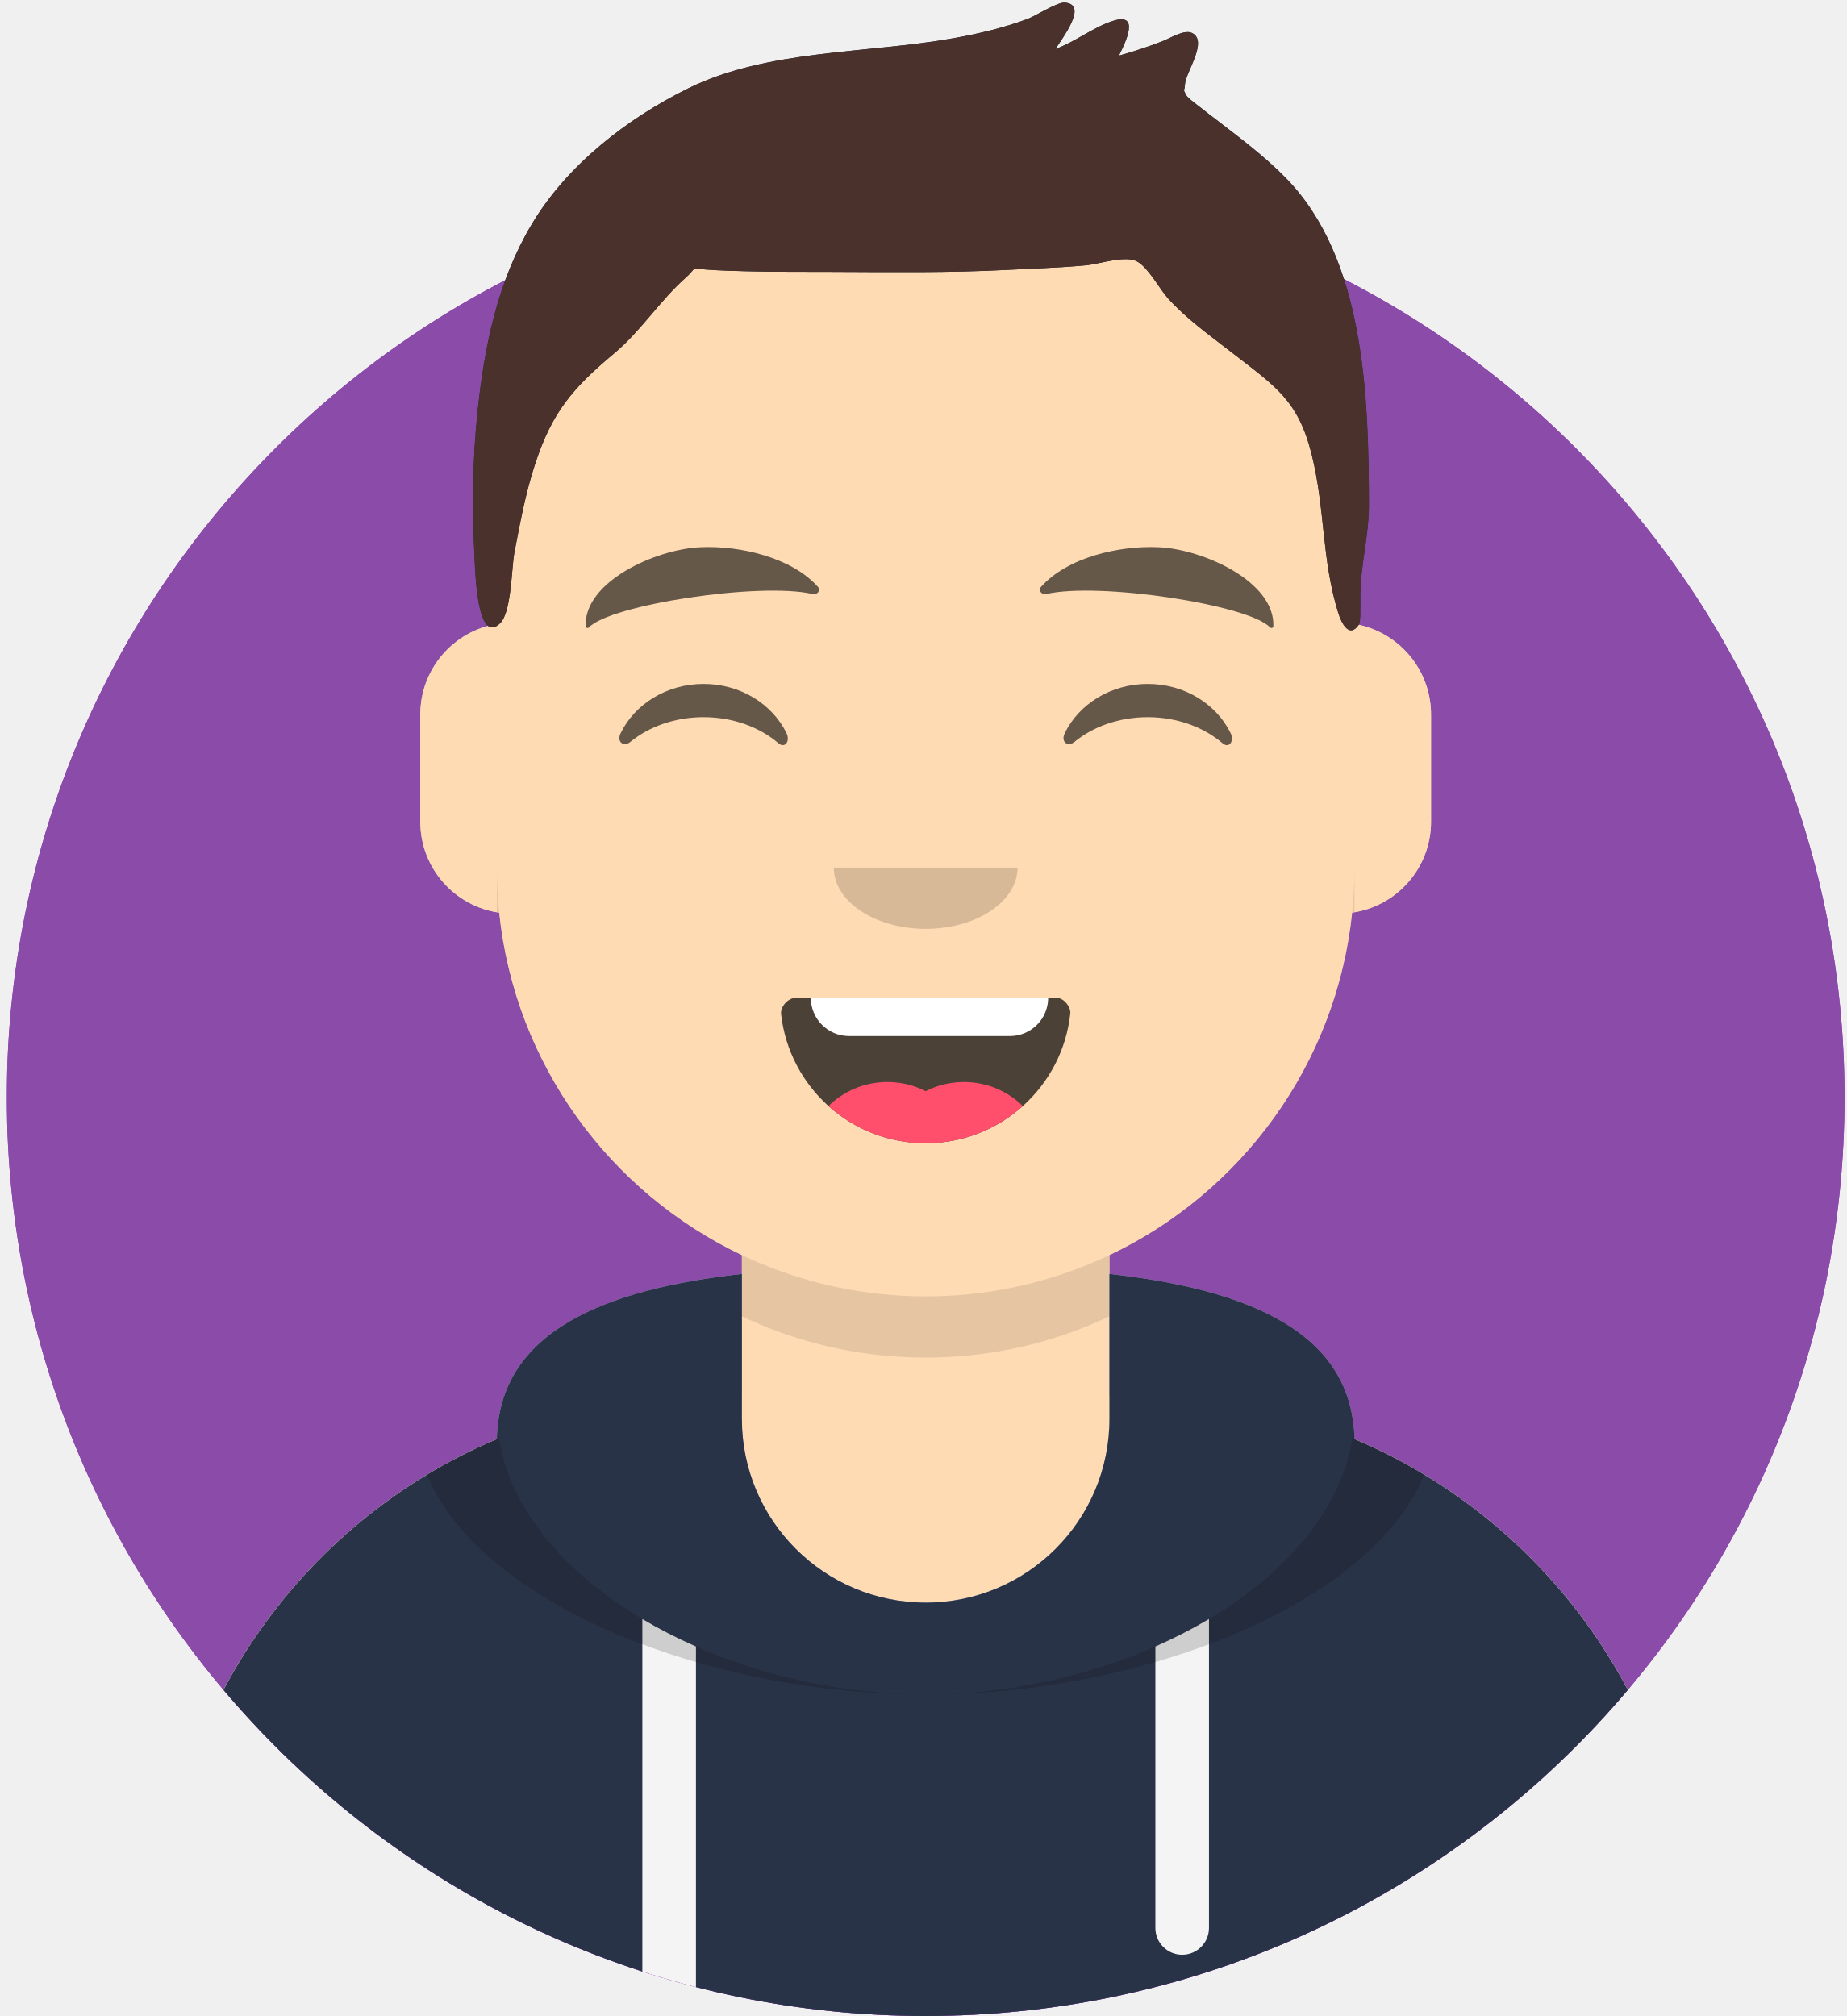
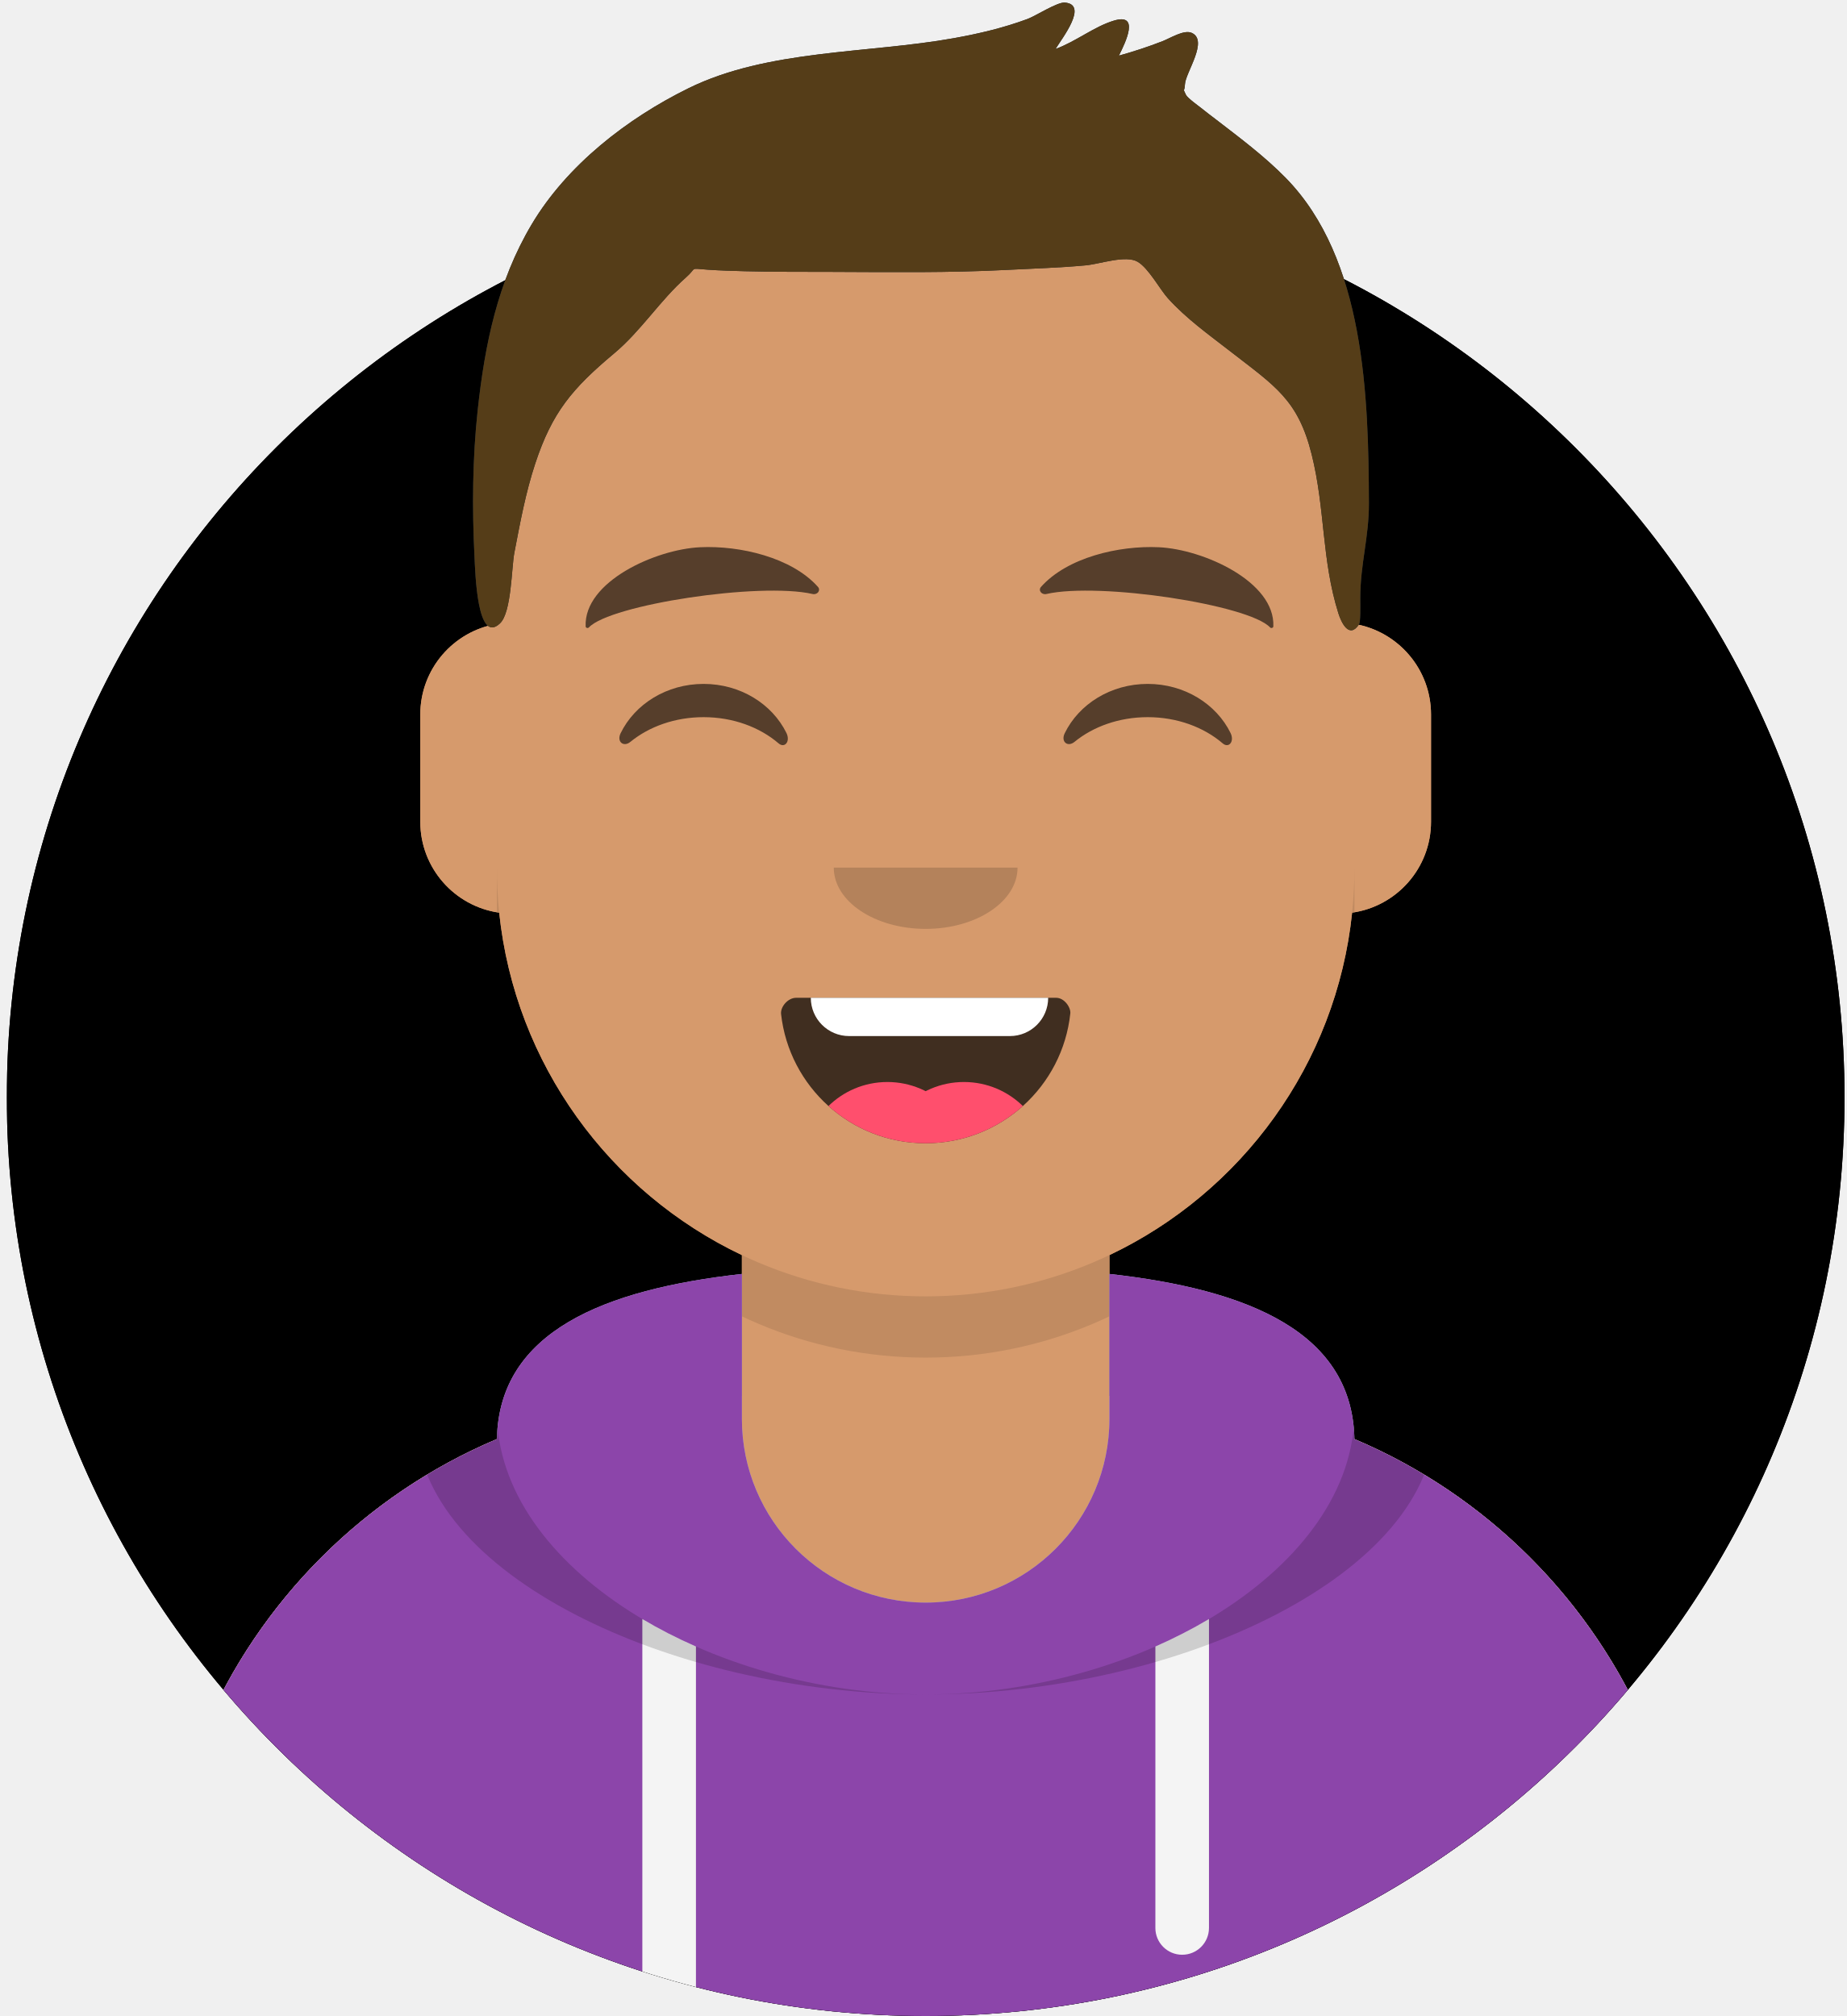
<svg xmlns="http://www.w3.org/2000/svg" xmlns:xlink="http://www.w3.org/1999/xlink" width="217px" height="237px" viewBox="0 0 217 237" version="1.1">
  <defs>
    <circle id="path-1" cx="108" cy="108" r="108" />
    <path d="M-3.19744231e-14,144 L-3.19744231e-14,-1.42108547e-14 L237.6,-1.42108547e-14 L237.6,144 L226.8,144 C226.8,203.647 178.447,252 118.8,252 C59.153,252 10.8,203.647 10.8,144 L10.8,144 L-3.19744231e-14,144 Z" id="path-3" />
    <path d="M90,0 C117.835,-5.11323436e-15 140.4,22.565 140.4,50.4 L140.401,55.949 C145.508,56.807 149.4,61.249 149.4,66.6 L149.4,79.2 C149.4,84.647 145.367,89.152 140.125,89.893 C138.265,107.718 127.114,122.78 111.601,130.149 L111.6,146.7 L115.2,146.7 C150.988,146.7 180,175.712 180,211.5 L180,219.6 L0,219.6 L0,211.5 C-4.38277231e-15,175.712 29.012,146.7 64.8,146.7 L68.4,146.7 L68.4,130.15 C52.886,122.78 41.735,107.718 39.875,89.893 C34.633,89.152 30.6,84.647 30.6,79.2 L30.6,66.6 C30.6,61.249 34.492,56.806 39.6,55.949 L39.6,50.4 C39.6,22.565 62.165,5.11323436e-15 90,0 Z" id="path-5" />
    <path d="M140.401,11.764 C156.691,13.587 169.2,18.597 169.2,31.569 L169.194,31.18 C192.467,41.01 208.8,64.047 208.8,90.9 L208.8,99 L28.8,99 L28.8,90.9 C28.8,64.047 45.133,41.01 68.406,31.18 C68.653,18.496 81.073,13.568 97.2,11.764 L97.2,28.8 C97.2,40.729 106.871,50.4 118.8,50.4 C130.729,50.4 140.4,40.729 140.4,28.8 L140.4,28.8 Z" id="path-7" />
    <path d="M31.606,13.615 C32.558,22.158 39.803,28.8 48.6,28.8 C57.424,28.8 64.687,22.117 65.603,13.536 C65.676,12.845 64.905,11.7 63.938,11.7 C50.534,11.7 40.264,11.7 33.378,11.7 C32.406,11.7 31.511,12.761 31.606,13.615 Z" id="path-9" />
    <rect id="path-11" x="0" y="0" width="237.6" height="252" />
    <path d="M118.135,20.928 C115.651,18.39 112.767,16.236 109.962,14.076 C109.343,13.6 108.715,13.135 108.109,12.641 C107.972,12.528 106.563,11.519 106.394,11.148 C105.988,10.254 106.224,10.95 106.28,9.884 C106.35,8.535 109.1,4.727 107.048,3.854 C106.146,3.47 104.536,4.492 103.67,4.83 C101.977,5.49 100.263,6.054 98.512,6.54 C99.351,4.869 100.95,1.524 97.944,2.419 C95.603,3.116 93.421,4.91 91.068,5.753 C91.847,4.477 94.96,0.523 92.147,0.302 C91.271,0.233 88.724,1.875 87.782,2.226 C84.959,3.275 82.075,3.953 79.111,4.487 C69.033,6.304 57.248,5.786 47.923,10.374 C40.735,13.911 33.636,19.4 29.484,26.389 C25.481,33.125 23.984,40.498 23.146,48.217 C22.532,53.882 22.482,59.738 22.769,65.424 C22.863,67.287 23.073,75.874 25.779,73.273 C27.127,71.978 27.117,66.745 27.457,64.974 C28.133,61.451 28.783,57.911 29.91,54.5 C31.895,48.49 34.238,45.687 39.184,41.547 C42.359,38.89 44.588,35.3 47.625,32.62 C48.99,31.416 47.949,31.542 50.143,31.7 C51.616,31.806 53.097,31.846 54.574,31.885 C57.99,31.974 61.412,31.951 64.829,31.963 C71.711,31.988 78.561,32.085 85.437,31.725 C88.492,31.565 91.556,31.478 94.603,31.195 C96.306,31.038 99.326,29.947 100.728,30.78 C102.01,31.543 103.342,34.034 104.263,35.054 C106.438,37.464 109.032,39.305 111.576,41.282 C116.881,45.403 119.559,46.98 121.17,53.421 C122.775,59.838 122.325,65.791 124.312,72.106 C124.662,73.217 125.586,75.13 126.726,73.415 C126.937,73.096 126.883,71.345 126.883,70.337 C126.883,66.27 127.913,63.218 127.9,59.123 C127.849,46.674 127.447,30.442 118.135,20.928 Z" id="path-13" />
  </defs>
  <g id="Website" stroke="none" stroke-width="1" fill="none" fill-rule="evenodd">
    <g id="mf-avatar" transform="translate(-10, -15)">
      <g id="Circle" transform="translate(10.8, 36)">
        <mask id="mask-2" fill="white">
          <use xlink:href="#path-1" />
        </mask>
-         <use id="Circle-Background" fill="#972dc2" xlink:href="#path-1" />
-         <g id="🖍-Circle-Color" mask="url(#mask-2)" fill="#8a4ca8">
+         <use id="Circle-Background" fill="#000" xlink:href="#path-1" />
+         <g id="🖍-Circle-Color" mask="url(#mask-2)" fill="#000">
          <rect id="🖍Color" x="0" y="0" width="216.445" height="216" />
        </g>
      </g>
      <mask id="mask-4" fill="white">
        <use xlink:href="#path-3" />
      </mask>
      <g id="Mask" />
      <g id="Avataaar" mask="url(#mask-4)">
        <g id="Body" transform="translate(28.8, 32.4)">
          <mask id="mask-6" fill="white">
            <use xlink:href="#path-5" />
          </mask>
-           <use fill="#D0C6AC" xlink:href="#path-5" />
-           <g id="Skin/👶🏻-05-Pale" mask="url(#mask-6)" fill="#FFDBB4">
+           <use fill="#D69A6C" xlink:href="#path-5" />
+           <g id="Skin/👶🏻-05-Pale" mask="url(#mask-6)" fill="#D69A6C">
            <g transform="translate(-28.8, 0)" id="Color">
              <rect x="0" y="0" width="238.384" height="220.355" />
            </g>
          </g>
          <path d="M39.6,84.6 C39.6,112.435 62.165,135 90,135 C117.835,135 140.4,112.435 140.4,84.6 L140.4,84.6 L140.4,91.8 C140.4,119.635 117.835,142.2 90,142.2 C62.165,142.2 39.6,119.635 39.6,91.8 Z" id="Neck-Shadow" fill-opacity="0.1" fill="#000000" mask="url(#mask-6)" />
        </g>
        <g id="Clothing/Hoodie" transform="translate(0, 153)">
          <mask id="mask-8" fill="white">
            <use xlink:href="#path-7" />
          </mask>
          <use id="Hoodie" fill="#B7C1DB" fill-rule="evenodd" xlink:href="#path-7" />
-           <g id="Color/Palette/Slate" mask="url(#mask-8)" fill="#293347" fill-rule="evenodd">
+           <g id="Color/Palette/Slate" mask="url(#mask-8)" fill="#8c45aa" fill-rule="evenodd">
            <rect id="🖍Color" x="0" y="0" width="238.491" height="99" />
          </g>
          <path d="M91.8,55.565 L91.8,99 L85.5,99 L85.499,52.335 C87.483,53.514 89.592,54.594 91.8,55.565 Z M152.101,52.334 L152.1,88.65 C152.1,90.39 150.69,91.8 148.95,91.8 C147.21,91.8 145.8,90.39 145.8,88.65 L145.801,55.565 C148.009,54.594 150.118,53.513 152.101,52.334 Z" id="Straps" fill="#F4F4F4" fill-rule="evenodd" mask="url(#mask-8)" />
          <path d="M155.733,11.451 C169.28,14.013 178.65,19.118 178.65,29.077 C178.65,46.818 148.916,61.2 118.8,61.2 C88.684,61.2 58.95,46.818 58.95,29.077 C58.95,19.118 68.32,14.013 81.867,11.451 C73.689,14.466 68.4,19.534 68.4,27.969 C68.4,46.322 93.439,61.2 118.8,61.2 C144.161,61.2 169.2,46.322 169.2,27.969 C169.2,19.71 164.13,14.679 156.241,11.642 Z" id="Shadow" fill-opacity="0.16" fill="#000000" fill-rule="evenodd" mask="url(#mask-8)" />
        </g>
        <g id="Face" transform="translate(68.4, 73.8)">
          <g id="Mouth/Smile" transform="translate(1.8, 46.8)">
            <mask id="mask-10" fill="white">
              <use xlink:href="#path-9" />
            </mask>
            <use id="Mouth" fill-opacity="0.7" fill="#000000" fill-rule="evenodd" xlink:href="#path-9" />
            <path d="M39.6,1.8 L58.5,1.8 C60.985,1.8 63,3.815 63,6.3 L63,11.7 C63,14.185 60.985,16.2 58.5,16.2 L39.6,16.2 C37.115,16.2 35.1,14.185 35.1,11.7 L35.1,6.3 C35.1,3.815 37.115,1.8 39.6,1.8 Z" id="Teeth" fill="#FFFFFF" fill-rule="evenodd" mask="url(#mask-10)" />
            <g id="Tongue" stroke-width="1" fill-rule="evenodd" mask="url(#mask-10)" fill="#FF4F6D">
              <g transform="translate(34.2, 21.6)">
                <circle cx="9.9" cy="9.9" r="9.9" />
                <circle cx="18.9" cy="9.9" r="9.9" />
              </g>
            </g>
          </g>
          <g id="Nose/Default" transform="translate(25.2, 36)" fill="#000000" fill-opacity="0.16">
            <path d="M14.4,7.2 C14.4,11.176 19.235,14.4 25.2,14.4 L25.2,14.4 C31.165,14.4 36,11.176 36,7.2" id="Nose" />
          </g>
          <g id="Eyes/Happy-😁" transform="translate(0, 7.2)" fill="#000000" fill-opacity="0.6">
            <path d="M14.544,20.203 C16.206,16.784 19.948,14.4 24.298,14.4 C28.632,14.4 32.363,16.767 34.034,20.166 C34.53,21.176 33.824,22.003 33.112,21.39 C30.906,19.494 27.773,18.309 24.298,18.309 C20.931,18.309 17.886,19.421 15.694,21.214 C14.892,21.87 14.058,21.203 14.544,20.203 Z" id="Squint" />
            <path d="M66.744,20.203 C68.406,16.784 72.148,14.4 76.498,14.4 C80.832,14.4 84.563,16.767 86.234,20.166 C86.73,21.176 86.024,22.003 85.312,21.39 C83.106,19.494 79.973,18.309 76.498,18.309 C73.131,18.309 70.086,19.421 67.894,21.214 C67.092,21.87 66.258,21.203 66.744,20.203 Z" id="Squint" />
          </g>
          <g id="Eyebrow/Natural/Default-Natural" fill="#000000" fill-opacity="0.6">
            <path d="M23.435,5.589 C18.25,6.285 10.164,10.805 10.84,16.036 C10.862,16.207 11.121,16.261 11.233,16.118 C13.471,13.248 30.774,9.033 37.075,9.913 C37.652,9.994 38.032,9.399 37.639,9.027 C34.269,5.845 28.08,4.961 23.435,5.589" id="Eyebrow" transform="translate(24.3, 10.8) rotate(5) translate(-24.3, -10.8) " />
            <path d="M76.535,5.589 C71.35,6.285 63.264,10.805 63.94,16.036 C63.962,16.207 64.221,16.261 64.333,16.118 C66.571,13.248 83.874,9.033 90.175,9.913 C90.752,9.994 91.132,9.399 90.739,9.027 C87.369,5.845 81.18,4.961 76.535,5.589" id="Eyebrow" transform="translate(77.4, 10.8) scale(-1, 1) rotate(5) translate(-77.4, -10.8) " />
          </g>
        </g>
        <g id="Top">
          <mask id="mask-12" fill="white">
            <use xlink:href="#path-11" />
          </mask>
          <g id="Mask" />
          <g mask="url(#mask-12)">
            <g transform="translate(43, 15)">
              <mask id="mask-14" fill="white">
                <use xlink:href="#path-13" />
              </mask>
              <use id="Short-Hair" stroke="none" fill="#1F3140" fill-rule="evenodd" xlink:href="#path-13" />
              <g id="Color/Hair/Brown-Dark" stroke="none" fill="none" mask="url(#mask-14)" fill-rule="evenodd">
-                 <g transform="translate(-43.1, -15)" fill="#4A312C" id="Color">
+                 <g transform="translate(-43.1, -15)" fill="#553d18" id="Color">
                  <rect x="0" y="0" width="239.107" height="252.406" />
                </g>
              </g>
            </g>
          </g>
        </g>
      </g>
    </g>
  </g>
</svg>
